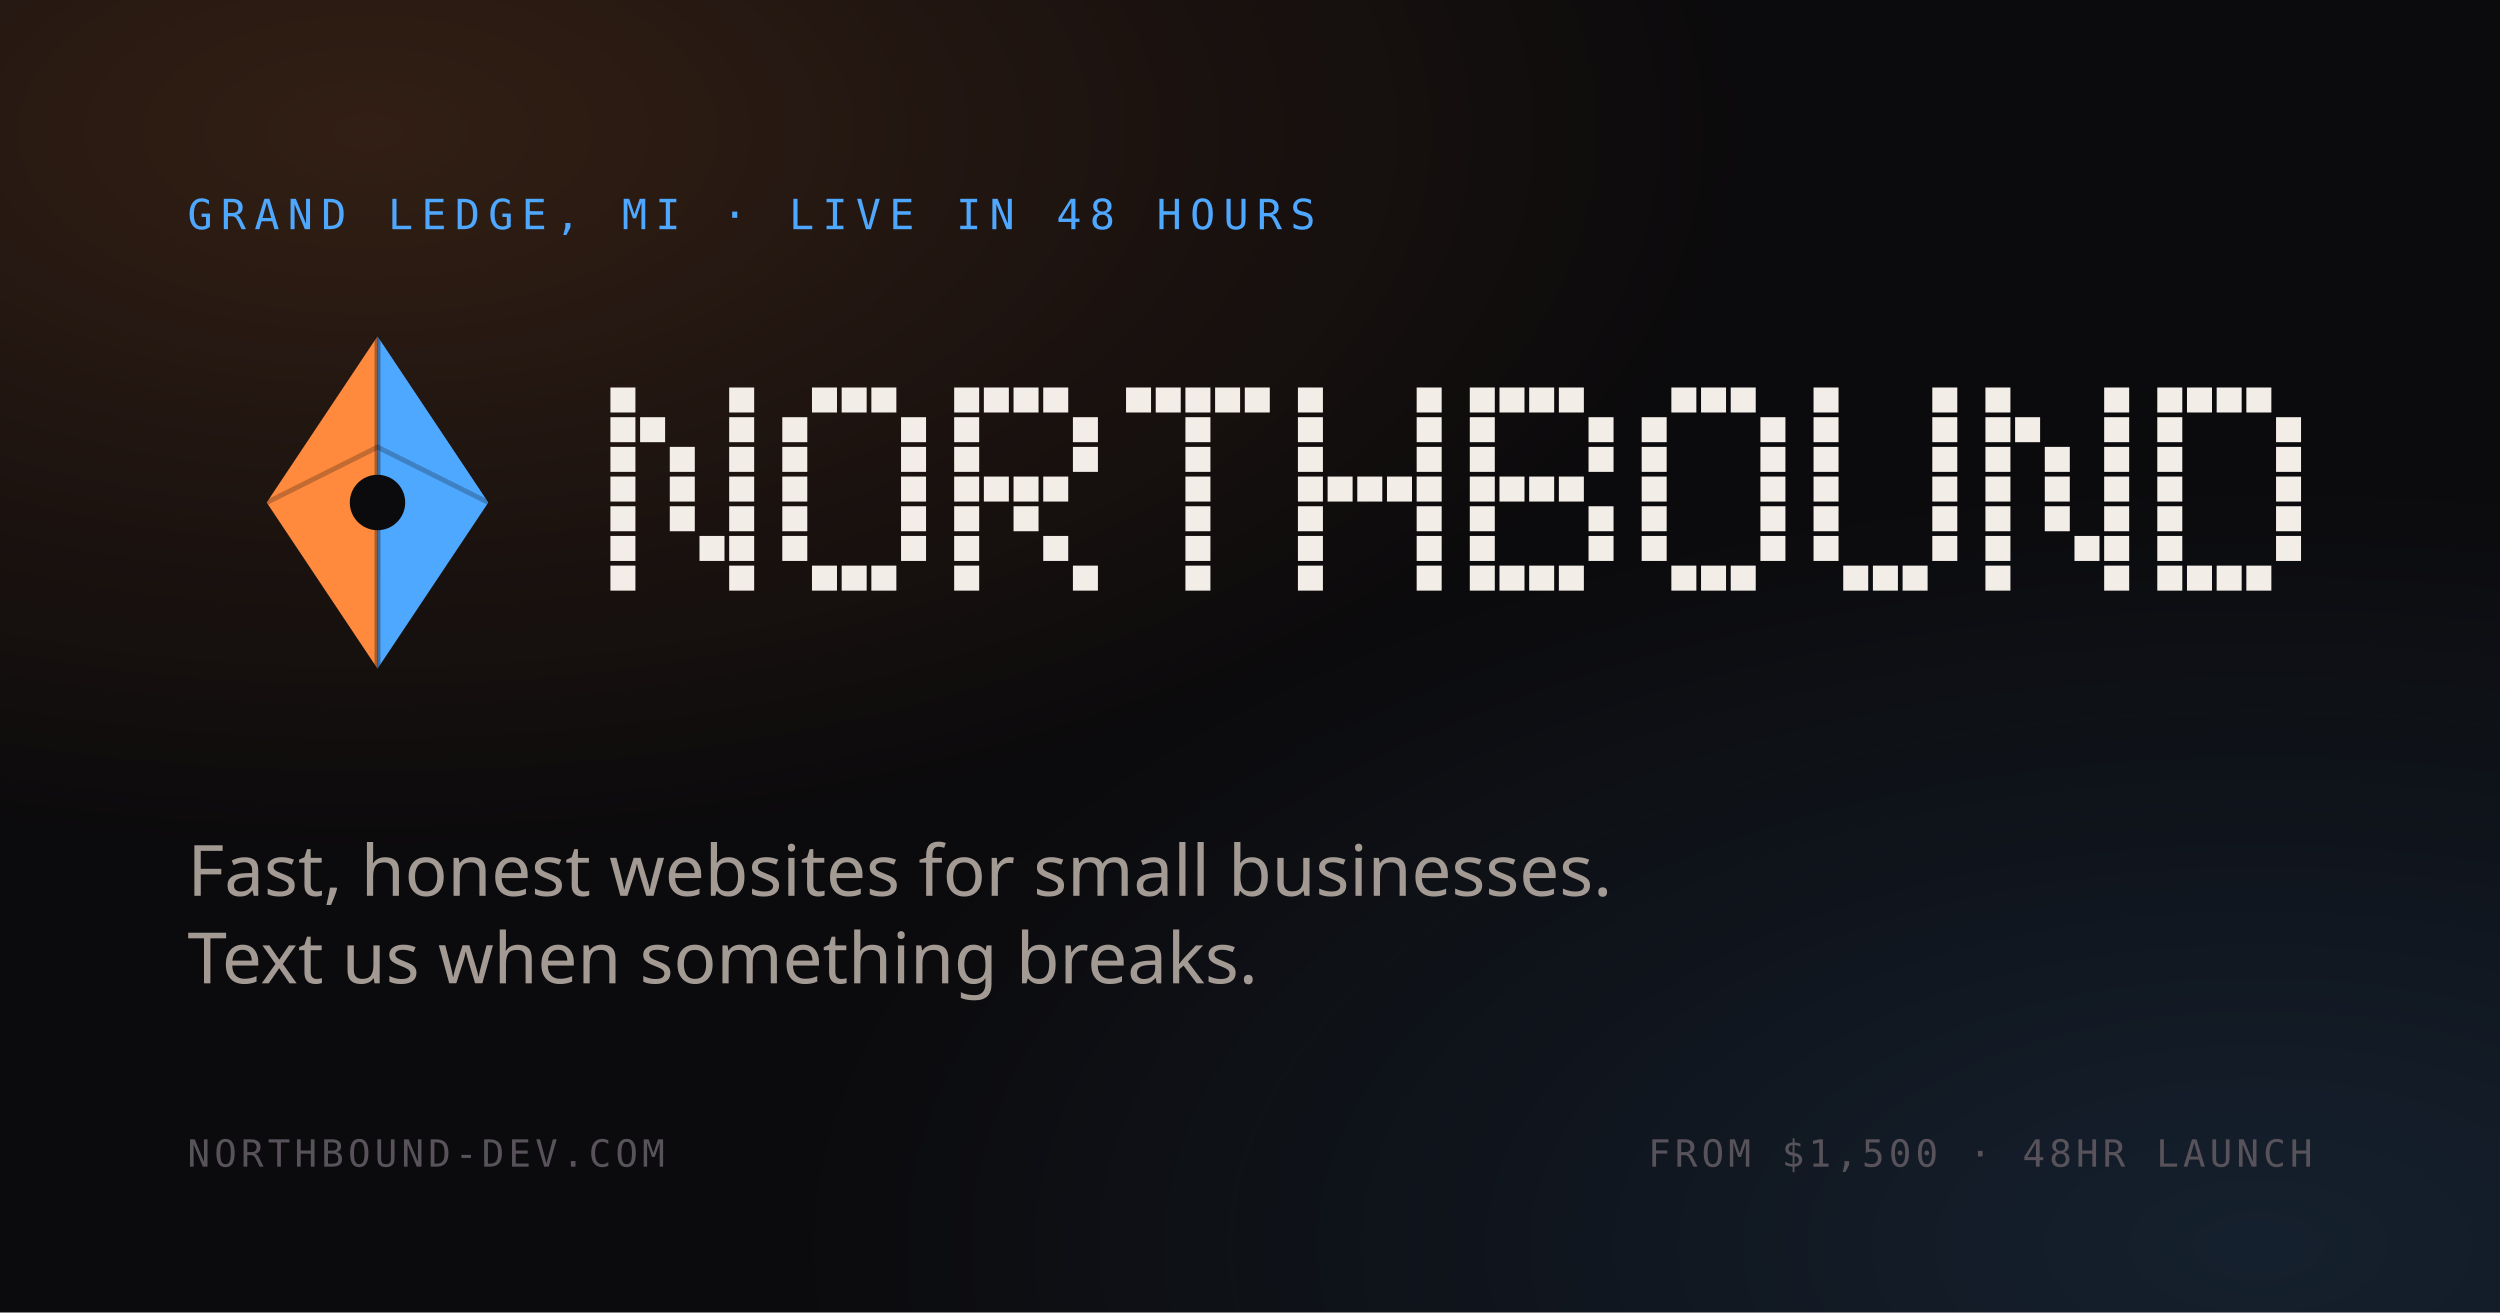
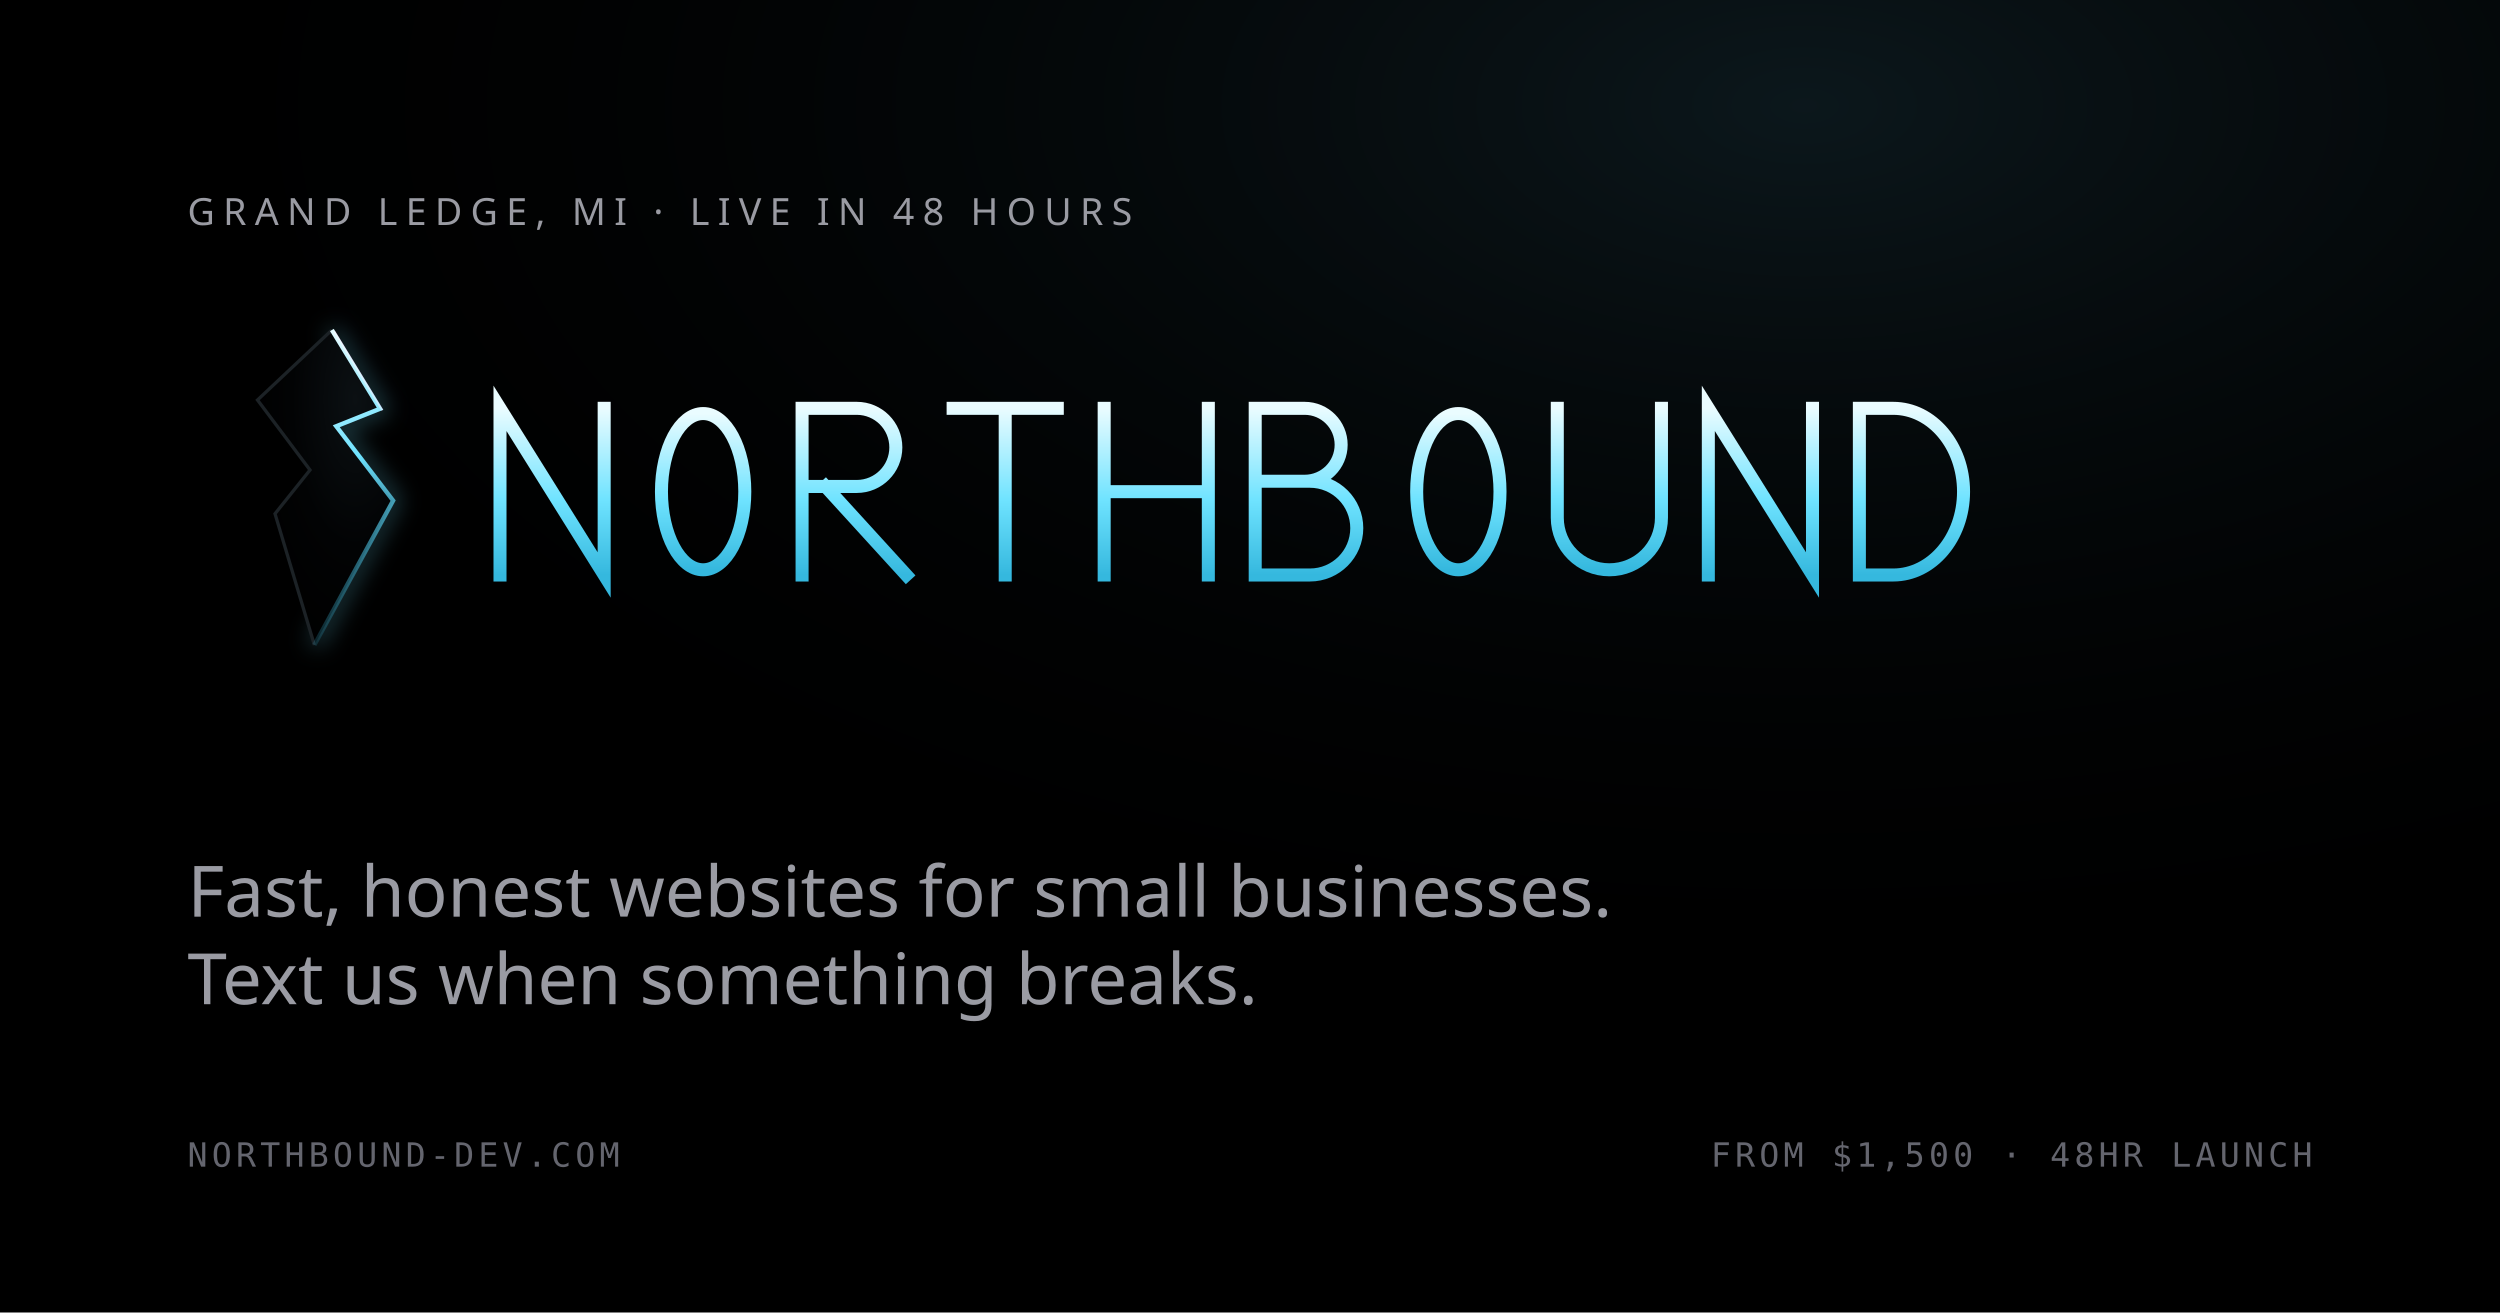
<svg xmlns="http://www.w3.org/2000/svg" width="1200" height="630" viewBox="0 0 1200 630" role="img" aria-label="Northbound Studio — web design and development, live in 48 hours">
  <defs>
-     <radialGradient id="og-glow-beacon" cx="15%" cy="10%" r="55%">
-       <stop offset="0%" stop-color="#ff8a3d" stop-opacity="0.16" />
-       <stop offset="100%" stop-color="#ff8a3d" stop-opacity="0" />
+     <radialGradient id="og-ambient" cx="72%" cy="8%" r="70%">
+       <stop offset="0%" stop-color="#0d1a1f" stop-opacity="0.9" />
+       <stop offset="100%" stop-color="#000000" stop-opacity="0" />
    </radialGradient>
-     <radialGradient id="og-glow-signal" cx="90%" cy="95%" r="60%">
-       <stop offset="0%" stop-color="#4fa8ff" stop-opacity="0.14" />
-       <stop offset="100%" stop-color="#4fa8ff" stop-opacity="0" />
+     <linearGradient id="og-rim" x1="0%" y1="0%" x2="0%" y2="100%">
+       <stop offset="0%" stop-color="#eafcff" />
+       <stop offset="55%" stop-color="#6fe3ff" />
+       <stop offset="100%" stop-color="#35b8de" />
+     </linearGradient>
+     <linearGradient id="og-shard-rim" x1="0%" y1="0%" x2="10%" y2="100%">
+       <stop offset="0%" stop-color="#eafcff" />
+       <stop offset="45%" stop-color="#6fe3ff" />
+       <stop offset="100%" stop-color="#35b8de" stop-opacity="0.15" />
+     </linearGradient>
+     <radialGradient id="og-shard-fill" cx="72%" cy="22%" r="85%">
+       <stop offset="0%" stop-color="#0b1013" />
+       <stop offset="55%" stop-color="#020304" />
+       <stop offset="100%" stop-color="#000000" />
    </radialGradient>
+     <filter id="og-glow" x="-60%" y="-60%" width="220%" height="220%">
+       <feGaussianBlur stdDeviation="5" />
+     </filter>
  </defs>
-   <rect width="1200" height="630" fill="#0b0a0c" />
-   <rect width="1200" height="630" fill="url(#og-glow-beacon)" />
-   <rect width="1200" height="630" fill="url(#og-glow-signal)" />
-   <text x="90" y="110" font-family="'JetBrains Mono', ui-monospace, monospace" font-size="20" letter-spacing="4" fill="#4fa8ff">GRAND LEDGE, MI · LIVE IN 48 HOURS</text>
-   <g transform="translate(90,150) scale(1.9)">
-     <path d="M48 6 L20 48 L48 90 Z" fill="#ff8a3d" />
-     <path d="M48 6 L76 48 L48 90 Z" fill="#4fa8ff" />
-     <path d="M48 6 L48 90" stroke="#0b0a0c" stroke-width="1.5" opacity="0.35" />
-     <path d="M20 48 L48 34 L76 48" stroke="#0b0a0c" stroke-width="1.25" opacity="0.25" fill="none" />
-     <circle cx="48" cy="48" r="7" fill="#0b0a0c" />
+   <rect width="1200" height="630" fill="#000000" />
+   <rect width="1200" height="630" fill="url(#og-ambient)" />
+   <text x="90" y="108" font-family="'Instrument Sans', system-ui, sans-serif" font-size="18" letter-spacing="4" fill="#9a9ba3">GRAND LEDGE, MI · LIVE IN 48 HOURS</text>
+   <g transform="translate(90,150) scale(1.05)">
+     <path d="M66 8 L88 44 L68 52 L94 86 L58 152" fill="none" stroke="#6fe3ff" stroke-width="6" opacity="0.3" filter="url(#og-glow)" />
+     <path d="M66 8 L88 44 L68 52 L94 86 L58 152 L40 92 L56 72 L32 40 Z" fill="url(#og-shard-fill)" />
+     <path d="M58 152 L40 92 L56 72 L32 40 L66 8" fill="none" stroke="#1c2226" stroke-width="1.5" />
+     <path d="M66 8 L88 44 L68 52 L94 86 L58 152" fill="none" stroke="url(#og-shard-rim)" stroke-width="2" />
+     <path d="M66 8 L88 44" fill="none" stroke="#ff7ad1" stroke-width="1" opacity="0.45" style="mix-blend-mode:screen" transform="translate(1.1,0.7)" />
  </g>
-   <g transform="translate(275,168) scale(1.5)" fill="#f2ede6">
-     <rect x="12.00" y="12.00" width="8" height="8" />
-     <rect x="50.00" y="12.00" width="8" height="8" />
-     <rect x="12.00" y="21.50" width="8" height="8" />
-     <rect x="21.50" y="21.50" width="8" height="8" />
-     <rect x="50.00" y="21.50" width="8" height="8" />
-     <rect x="12.00" y="31.00" width="8" height="8" />
-     <rect x="31.00" y="31.00" width="8" height="8" />
-     <rect x="50.00" y="31.00" width="8" height="8" />
-     <rect x="12.00" y="40.50" width="8" height="8" />
-     <rect x="31.00" y="40.50" width="8" height="8" />
-     <rect x="50.00" y="40.50" width="8" height="8" />
-     <rect x="12.00" y="50.00" width="8" height="8" />
-     <rect x="31.00" y="50.00" width="8" height="8" />
-     <rect x="50.00" y="50.00" width="8" height="8" />
-     <rect x="12.00" y="59.50" width="8" height="8" />
-     <rect x="40.50" y="59.50" width="8" height="8" />
-     <rect x="50.00" y="59.50" width="8" height="8" />
-     <rect x="12.00" y="69.00" width="8" height="8" />
-     <rect x="50.00" y="69.00" width="8" height="8" />
-     <rect x="76.50" y="12.00" width="8" height="8" />
-     <rect x="86.00" y="12.00" width="8" height="8" />
-     <rect x="95.50" y="12.00" width="8" height="8" />
-     <rect x="67.00" y="21.50" width="8" height="8" />
-     <rect x="105.00" y="21.50" width="8" height="8" />
-     <rect x="67.00" y="31.00" width="8" height="8" />
-     <rect x="105.00" y="31.00" width="8" height="8" />
-     <rect x="67.00" y="40.50" width="8" height="8" />
-     <rect x="105.00" y="40.50" width="8" height="8" />
-     <rect x="67.00" y="50.00" width="8" height="8" />
-     <rect x="105.00" y="50.00" width="8" height="8" />
-     <rect x="67.00" y="59.50" width="8" height="8" />
-     <rect x="105.00" y="59.50" width="8" height="8" />
-     <rect x="76.50" y="69.00" width="8" height="8" />
-     <rect x="86.00" y="69.00" width="8" height="8" />
-     <rect x="95.50" y="69.00" width="8" height="8" />
-     <rect x="122.00" y="12.00" width="8" height="8" />
-     <rect x="131.50" y="12.00" width="8" height="8" />
-     <rect x="141.00" y="12.00" width="8" height="8" />
-     <rect x="150.50" y="12.00" width="8" height="8" />
-     <rect x="122.00" y="21.50" width="8" height="8" />
-     <rect x="160.00" y="21.50" width="8" height="8" />
-     <rect x="122.00" y="31.00" width="8" height="8" />
-     <rect x="160.00" y="31.00" width="8" height="8" />
-     <rect x="122.00" y="40.50" width="8" height="8" />
-     <rect x="131.50" y="40.50" width="8" height="8" />
-     <rect x="141.00" y="40.50" width="8" height="8" />
-     <rect x="150.50" y="40.50" width="8" height="8" />
-     <rect x="122.00" y="50.00" width="8" height="8" />
-     <rect x="141.00" y="50.00" width="8" height="8" />
-     <rect x="122.00" y="59.50" width="8" height="8" />
-     <rect x="150.50" y="59.50" width="8" height="8" />
-     <rect x="122.00" y="69.00" width="8" height="8" />
-     <rect x="160.00" y="69.00" width="8" height="8" />
-     <rect x="177.00" y="12.00" width="8" height="8" />
-     <rect x="186.50" y="12.00" width="8" height="8" />
-     <rect x="196.00" y="12.00" width="8" height="8" />
-     <rect x="205.50" y="12.00" width="8" height="8" />
-     <rect x="215.00" y="12.00" width="8" height="8" />
-     <rect x="196.00" y="21.50" width="8" height="8" />
-     <rect x="196.00" y="31.00" width="8" height="8" />
-     <rect x="196.00" y="40.50" width="8" height="8" />
-     <rect x="196.00" y="50.00" width="8" height="8" />
-     <rect x="196.00" y="59.50" width="8" height="8" />
-     <rect x="196.00" y="69.00" width="8" height="8" />
-     <rect x="232.00" y="12.00" width="8" height="8" />
-     <rect x="270.00" y="12.00" width="8" height="8" />
-     <rect x="232.00" y="21.50" width="8" height="8" />
-     <rect x="270.00" y="21.50" width="8" height="8" />
-     <rect x="232.00" y="31.00" width="8" height="8" />
-     <rect x="270.00" y="31.00" width="8" height="8" />
-     <rect x="232.00" y="40.50" width="8" height="8" />
-     <rect x="241.50" y="40.50" width="8" height="8" />
-     <rect x="251.00" y="40.50" width="8" height="8" />
-     <rect x="260.50" y="40.50" width="8" height="8" />
-     <rect x="270.00" y="40.50" width="8" height="8" />
-     <rect x="232.00" y="50.00" width="8" height="8" />
-     <rect x="270.00" y="50.00" width="8" height="8" />
-     <rect x="232.00" y="59.50" width="8" height="8" />
-     <rect x="270.00" y="59.50" width="8" height="8" />
-     <rect x="232.00" y="69.00" width="8" height="8" />
-     <rect x="270.00" y="69.00" width="8" height="8" />
-     <rect x="287.00" y="12.00" width="8" height="8" />
-     <rect x="296.50" y="12.00" width="8" height="8" />
-     <rect x="306.00" y="12.00" width="8" height="8" />
-     <rect x="315.50" y="12.00" width="8" height="8" />
-     <rect x="287.00" y="21.50" width="8" height="8" />
-     <rect x="325.00" y="21.50" width="8" height="8" />
-     <rect x="287.00" y="31.00" width="8" height="8" />
-     <rect x="325.00" y="31.00" width="8" height="8" />
-     <rect x="287.00" y="40.50" width="8" height="8" />
-     <rect x="296.50" y="40.50" width="8" height="8" />
-     <rect x="306.00" y="40.50" width="8" height="8" />
-     <rect x="315.50" y="40.50" width="8" height="8" />
-     <rect x="287.00" y="50.00" width="8" height="8" />
-     <rect x="325.00" y="50.00" width="8" height="8" />
-     <rect x="287.00" y="59.50" width="8" height="8" />
-     <rect x="325.00" y="59.50" width="8" height="8" />
-     <rect x="287.00" y="69.00" width="8" height="8" />
-     <rect x="296.50" y="69.00" width="8" height="8" />
-     <rect x="306.00" y="69.00" width="8" height="8" />
-     <rect x="315.50" y="69.00" width="8" height="8" />
-     <rect x="351.50" y="12.00" width="8" height="8" />
-     <rect x="361.00" y="12.00" width="8" height="8" />
-     <rect x="370.50" y="12.00" width="8" height="8" />
-     <rect x="342.00" y="21.50" width="8" height="8" />
-     <rect x="380.00" y="21.50" width="8" height="8" />
-     <rect x="342.00" y="31.00" width="8" height="8" />
-     <rect x="380.00" y="31.00" width="8" height="8" />
-     <rect x="342.00" y="40.50" width="8" height="8" />
-     <rect x="380.00" y="40.50" width="8" height="8" />
-     <rect x="342.00" y="50.00" width="8" height="8" />
-     <rect x="380.00" y="50.00" width="8" height="8" />
-     <rect x="342.00" y="59.50" width="8" height="8" />
-     <rect x="380.00" y="59.50" width="8" height="8" />
-     <rect x="351.50" y="69.00" width="8" height="8" />
-     <rect x="361.00" y="69.00" width="8" height="8" />
-     <rect x="370.50" y="69.00" width="8" height="8" />
-     <rect x="397.00" y="12.00" width="8" height="8" />
-     <rect x="435.00" y="12.00" width="8" height="8" />
-     <rect x="397.00" y="21.50" width="8" height="8" />
-     <rect x="435.00" y="21.50" width="8" height="8" />
-     <rect x="397.00" y="31.00" width="8" height="8" />
-     <rect x="435.00" y="31.00" width="8" height="8" />
-     <rect x="397.00" y="40.50" width="8" height="8" />
-     <rect x="435.00" y="40.50" width="8" height="8" />
-     <rect x="397.00" y="50.00" width="8" height="8" />
-     <rect x="435.00" y="50.00" width="8" height="8" />
-     <rect x="397.00" y="59.50" width="8" height="8" />
-     <rect x="435.00" y="59.50" width="8" height="8" />
-     <rect x="406.50" y="69.00" width="8" height="8" />
-     <rect x="416.00" y="69.00" width="8" height="8" />
-     <rect x="425.50" y="69.00" width="8" height="8" />
-     <rect x="452.00" y="12.00" width="8" height="8" />
-     <rect x="490.00" y="12.00" width="8" height="8" />
-     <rect x="452.00" y="21.50" width="8" height="8" />
-     <rect x="461.50" y="21.50" width="8" height="8" />
-     <rect x="490.00" y="21.50" width="8" height="8" />
-     <rect x="452.00" y="31.00" width="8" height="8" />
-     <rect x="471.00" y="31.00" width="8" height="8" />
-     <rect x="490.00" y="31.00" width="8" height="8" />
-     <rect x="452.00" y="40.50" width="8" height="8" />
-     <rect x="471.00" y="40.50" width="8" height="8" />
-     <rect x="490.00" y="40.50" width="8" height="8" />
-     <rect x="452.00" y="50.00" width="8" height="8" />
-     <rect x="471.00" y="50.00" width="8" height="8" />
-     <rect x="490.00" y="50.00" width="8" height="8" />
-     <rect x="452.00" y="59.50" width="8" height="8" />
-     <rect x="480.50" y="59.50" width="8" height="8" />
-     <rect x="490.00" y="59.50" width="8" height="8" />
-     <rect x="452.00" y="69.00" width="8" height="8" />
-     <rect x="490.00" y="69.00" width="8" height="8" />
-     <rect x="507.00" y="12.00" width="8" height="8" />
-     <rect x="516.50" y="12.00" width="8" height="8" />
-     <rect x="526.00" y="12.00" width="8" height="8" />
-     <rect x="535.50" y="12.00" width="8" height="8" />
-     <rect x="507.00" y="21.50" width="8" height="8" />
-     <rect x="545.00" y="21.50" width="8" height="8" />
-     <rect x="507.00" y="31.00" width="8" height="8" />
-     <rect x="545.00" y="31.00" width="8" height="8" />
-     <rect x="507.00" y="40.50" width="8" height="8" />
-     <rect x="545.00" y="40.50" width="8" height="8" />
-     <rect x="507.00" y="50.00" width="8" height="8" />
-     <rect x="545.00" y="50.00" width="8" height="8" />
-     <rect x="507.00" y="59.50" width="8" height="8" />
-     <rect x="545.00" y="59.50" width="8" height="8" />
-     <rect x="507.00" y="69.00" width="8" height="8" />
-     <rect x="516.50" y="69.00" width="8" height="8" />
-     <rect x="526.00" y="69.00" width="8" height="8" />
-     <rect x="535.50" y="69.00" width="8" height="8" />
+   <g transform="translate(240,196) scale(1.25)" fill="none" stroke="url(#og-rim)" stroke-width="5" stroke-linecap="square" stroke-linejoin="miter">
+     <g transform="translate(0,0)">
+       <path d="M0,64 L0,0 L40,64 L40,0" />
+     </g>
+     <g transform="translate(58,0)">
+       <ellipse cx="20" cy="32" rx="16" ry="30" />
+     </g>
+     <g transform="translate(116,0)">
+       <path d="M0,0 L0,64 M0,0 L21,0 A15,15 0 0 1 21,30 L0,30 M9,30 L40,64" />
+     </g>
+     <g transform="translate(174,0)">
+       <path d="M0,0 L40,0 M20,0 L20,64" />
+     </g>
+     <g transform="translate(232,0)">
+       <path d="M0,0 L0,64 M40,0 L40,64 M0,32 L40,32" />
+     </g>
+     <g transform="translate(290,0)">
+       <path d="M0,0 L0,64 M0,0 L19,0 A14,14 0 0 1 19,28 L0,28 M0,28 L21,28 A18,18 0 0 1 21,64 L0,64" />
+     </g>
+     <g transform="translate(348,0)">
+       <ellipse cx="20" cy="32" rx="16" ry="30" />
+     </g>
+     <g transform="translate(406,0)">
+       <path d="M0,0 L0,42 A20,20 0 0 0 40,42 L40,0" />
+     </g>
+     <g transform="translate(464,0)">
+       <path d="M0,64 L0,0 L40,64 L40,0" />
+     </g>
+     <g transform="translate(522,0)">
+       <path d="M0,0 L0,64 M0,0 L13,0 A27,32 0 0 1 13,64 L0,64" />
+     </g>
  </g>
-   <text x="90" y="430" font-family="'Instrument Sans', system-ui, sans-serif" font-size="34" fill="#a39a94">Fast, honest websites for small businesses.</text>
-   <text x="90" y="472" font-family="'Instrument Sans', system-ui, sans-serif" font-size="34" fill="#a39a94">Text us when something breaks.</text>
-   <text x="90" y="560" font-family="'JetBrains Mono', ui-monospace, monospace" font-size="18" letter-spacing="2" fill="#58525b">NORTHBOUND-DEV.COM</text>
-   <text x="1110" y="560" text-anchor="end" font-family="'JetBrains Mono', ui-monospace, monospace" font-size="18" letter-spacing="2" fill="#58525b">FROM $1,500 · 48HR LAUNCH</text>
+   <text x="90" y="440" font-family="'Instrument Sans', system-ui, sans-serif" font-size="34" fill="#9a9ba3">Fast, honest websites for small businesses.</text>
+   <text x="90" y="482" font-family="'Instrument Sans', system-ui, sans-serif" font-size="34" fill="#9a9ba3">Text us when something breaks.</text>
+   <text x="90" y="560" font-family="'JetBrains Mono', ui-monospace, monospace" font-size="16" letter-spacing="2" fill="#64656e">NORTHBOUND-DEV.COM</text>
+   <text x="1110" y="560" text-anchor="end" font-family="'JetBrains Mono', ui-monospace, monospace" font-size="16" letter-spacing="2" fill="#64656e">FROM $1,500 · 48HR LAUNCH</text>
</svg>
